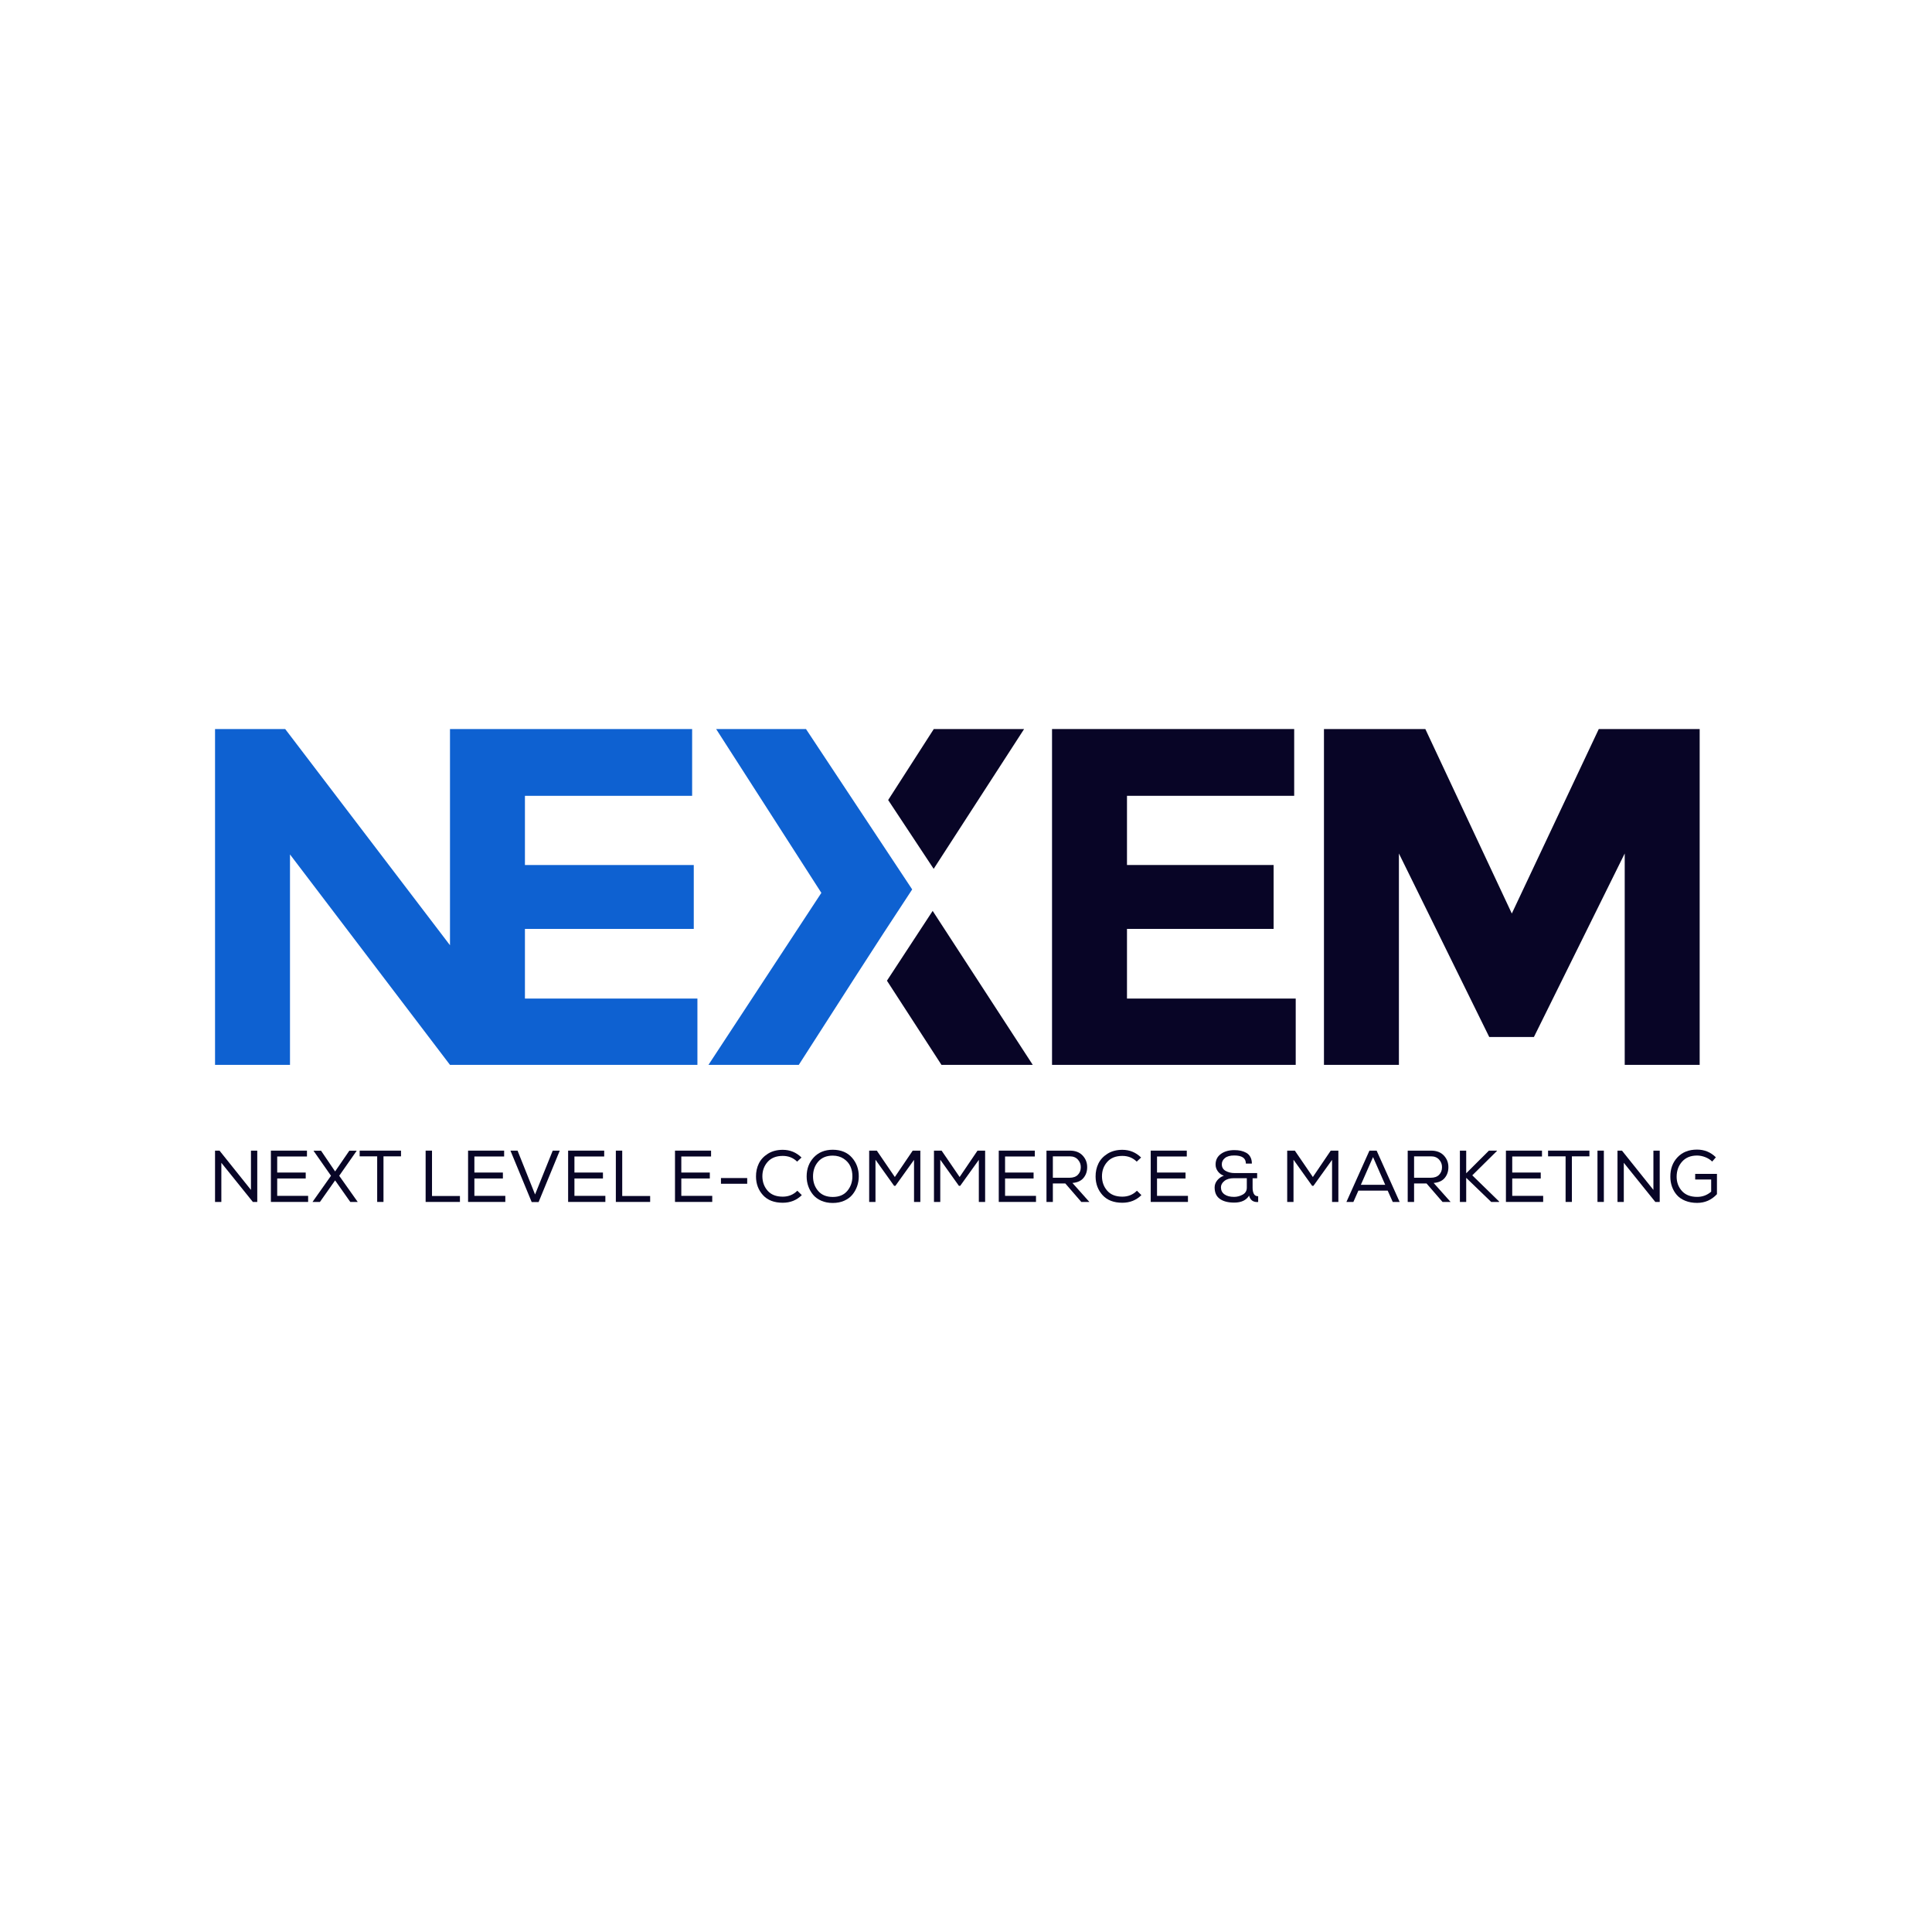
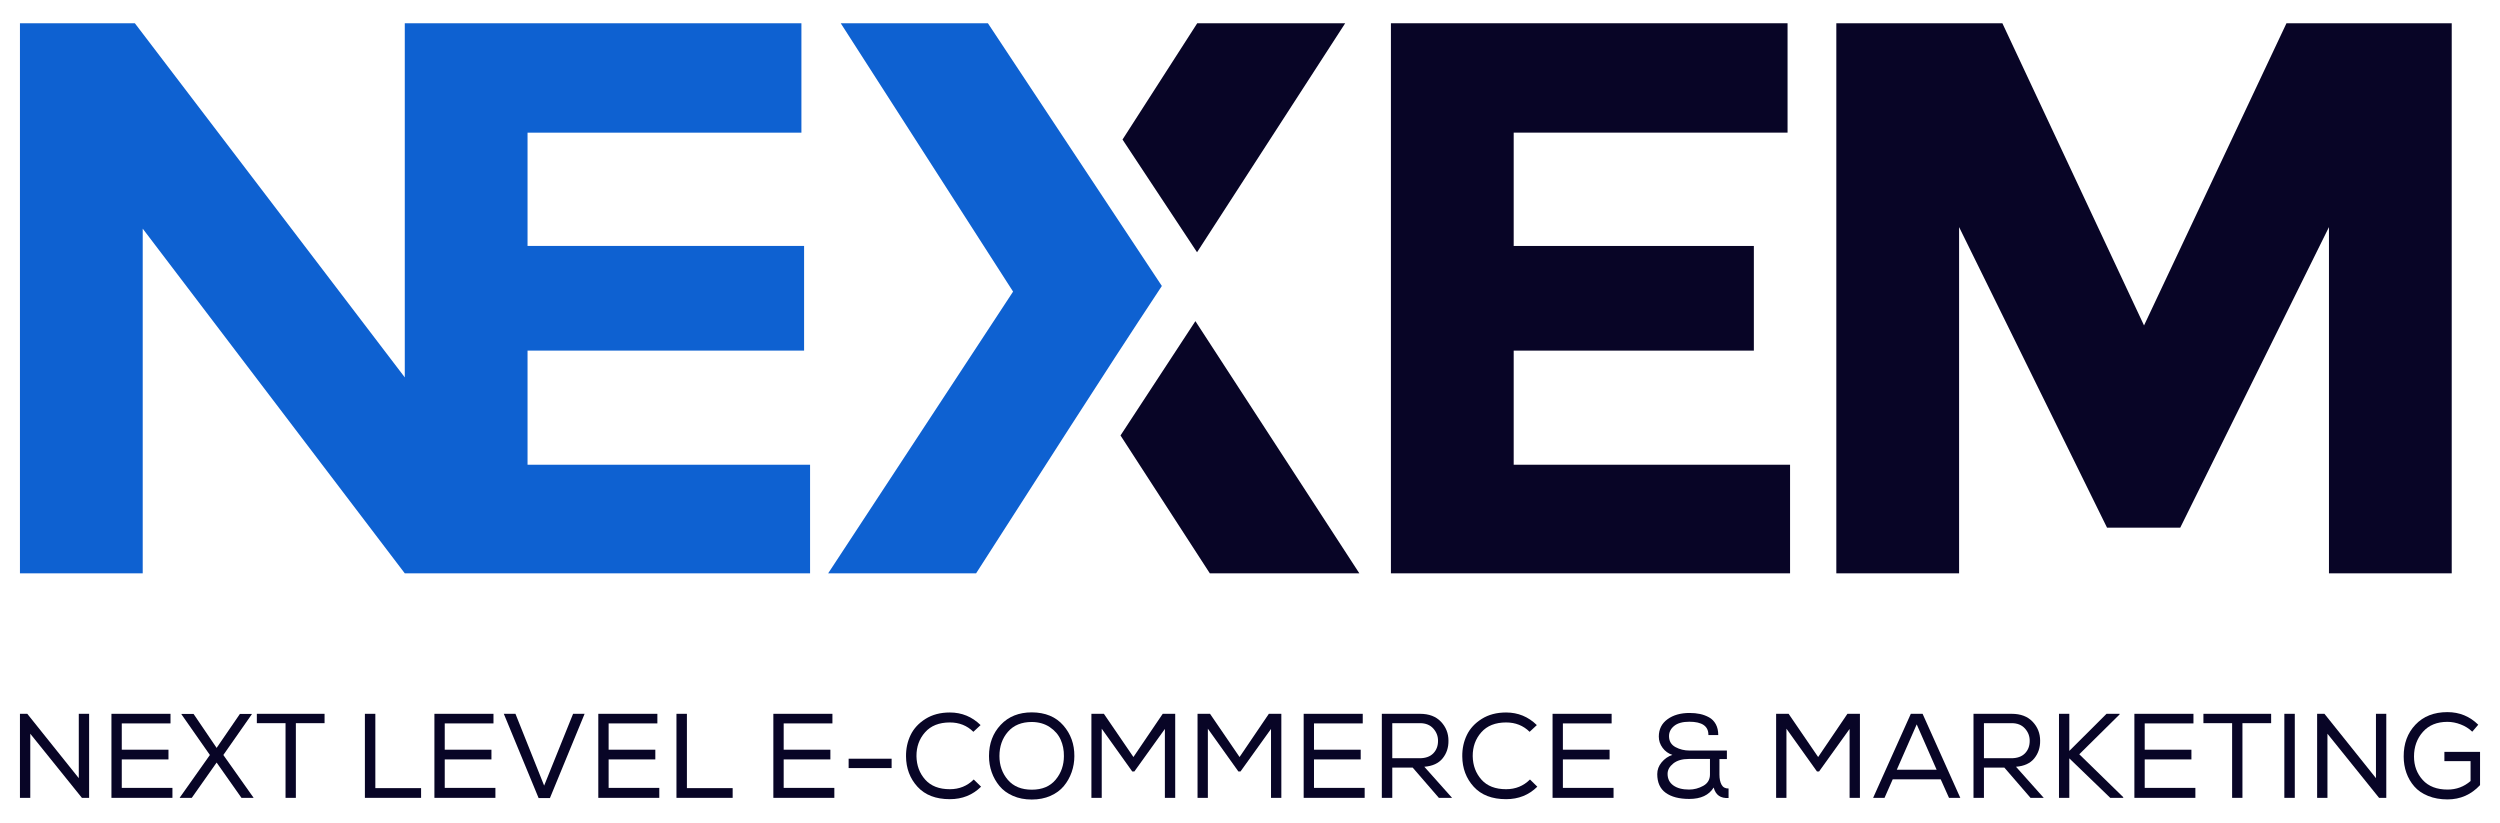
- <svg xmlns="http://www.w3.org/2000/svg" version="1.1" id="Layer_1" x="0px" y="0px" width="1000px" height="1000px" viewBox="0 0 1000 1000" style="enable-background:new 0 0 1000 1000;" xml:space="preserve">
+ <svg xmlns="http://www.w3.org/2000/svg" version="1.1" id="Layer_1" viewBox="105 370 790 260" preserveAspectRatio="xMidYMid meet" xml:space="preserve">
  <style type="text/css">
	.st0{fill:#080526;}
	.st1{fill:#0E61D1;}
</style>
  <g>
    <g>
      <polygon class="st0" points="827.525,377.348 782.513,472.839 737.751,377.348 685.279,377.348     685.279,551.173 724.073,551.173 724.073,441.756 770.826,536.749 793.953,536.749     840.952,441.756 840.952,551.173 879.747,551.173 879.747,377.348   " />
      <polygon class="st0" points="583.326,480.796 659.218,480.796 659.218,447.725 583.326,447.725     583.326,411.911 669.867,411.911 669.867,377.348 544.531,377.348 544.531,551.173     670.658,551.173 670.658,516.855 583.326,516.855   " />
      <polygon class="st0" points="459.082,507.607 487.304,551.173 534.554,551.173 482.746,471.48       " />
      <polygon class="st0" points="530.078,377.348 483.325,377.348 459.716,414.094 483.265,449.712       " />
    </g>
    <g>
      <path class="st1" d="M417.178,377.348h-46.504l54.46,84.799l-58.436,89.025h46.75    c19.535-30.354,38.384-60.075,58.698-90.804L417.178,377.348z" />
      <polygon class="st1" points="271.704,480.796 359.093,480.796 359.093,447.723 271.704,447.723     271.704,411.913 358.247,411.913 358.247,377.348 271.704,377.348 232.911,377.348     232.911,489.253 147.614,377.348 111.304,377.348 111.304,551.172 150.098,551.172     150.098,442.253 232.911,551.172 271.704,551.172 360.982,551.172 360.982,516.855     271.704,516.855   " />
    </g>
  </g>
  <g>
    <rect x="373.168" y="609.753" class="st0" width="13.583" height="2.959" />
    <polygon class="st0" points="297.326,609.979 312.084,609.979 312.084,606.907 297.326,606.907    297.326,598.598 312.729,598.598 312.729,595.563 294.063,595.563 294.063,622.121    313.336,622.121 313.336,618.972 297.326,618.972  " />
    <polygon class="st0" points="322.062,595.563 318.762,595.563 318.762,622.121 336.518,622.121    336.518,619.048 322.062,619.048  " />
    <polygon class="st0" points="463.163,609.221 453.831,595.563 449.884,595.563 449.884,622.121    453.147,622.121 453.147,600.268 462.783,613.774 463.465,613.774 473.102,600.344    473.102,622.121 476.366,622.121 476.366,595.563 472.42,595.563  " />
    <path class="st0" d="M431.064,595.107c-4.096,0-7.378,1.316-9.845,3.946   c-2.466,2.631-3.698,5.919-3.698,9.863c0,1.796,0.283,3.499,0.854,5.104   c0.568,1.606,1.39,3.061,2.465,4.364c1.076,1.303,2.492,2.339,4.249,3.111   c1.758,0.771,3.737,1.157,5.939,1.157c2.2,0,4.172-0.385,5.919-1.157   c1.744-0.772,3.155-1.808,4.231-3.111c1.075-1.303,1.897-2.764,2.465-4.383   c0.569-1.618,0.854-3.315,0.854-5.085c0.026-3.769-1.143-7.006-3.509-9.711   C438.621,596.5,435.313,595.134,431.064,595.107z M438.577,616.393   c-1.745,2.098-4.249,3.149-7.512,3.149c-3.287,0-5.816-1.038-7.587-3.111   c-1.77-2.074-2.656-4.577-2.656-7.513c0-3.059,0.896-5.62,2.694-7.682   c1.796-2.061,4.312-3.091,7.549-3.091c2.201,0.024,4.092,0.568,5.673,1.63   c1.58,1.062,2.725,2.383,3.433,3.966c0.708,1.581,1.051,3.306,1.025,5.177   C441.195,611.803,440.323,614.293,438.577,616.393z" />
    <path class="st0" d="M405.152,619.389c-3.39,0-5.982-1.004-7.777-3.015   c-1.796-2.011-2.719-4.484-2.771-7.418c-0.024-2.959,0.879-5.477,2.713-7.549   c1.834-2.075,4.445-3.113,7.835-3.113c2.96,0,5.438,0.986,7.436,2.959   l2.277-2.124c-2.708-2.656-5.945-3.984-9.713-3.984   c-2.986,0-5.552,0.678-7.702,2.031c-2.149,1.353-3.718,3.052-4.704,5.102   c-0.986,2.049-1.467,4.287-1.442,6.715c0.026,3.795,1.233,7,3.623,9.619   c2.391,2.619,5.799,3.927,10.226,3.927c3.921,0,7.208-1.316,9.864-3.945   l-2.315-2.277C410.654,618.366,408.135,619.389,405.152,619.389z" />
    <polygon class="st0" points="352.643,609.979 367.4,609.979 367.4,606.907 352.643,606.907    352.643,598.598 368.045,598.598 368.045,595.563 349.379,595.563 349.379,622.121    368.653,622.121 368.653,618.972 352.643,618.972  " />
    <polygon class="st0" points="143.479,609.979 158.237,609.979 158.237,606.907 143.479,606.907    143.479,598.598 158.881,598.598 158.881,595.563 140.215,595.563 140.215,622.121    159.489,622.121 159.489,618.972 143.479,618.972  " />
    <polygon class="st0" points="184.568,595.715 184.568,595.602 180.811,595.602 173.452,606.338    166.167,595.602 162.335,595.602 162.335,595.715 171.326,608.577 161.804,622.044    161.804,622.121 165.598,622.121 173.452,610.967 181.305,622.121 185.1,622.121    185.1,622.044 175.575,608.577  " />
    <polygon class="st0" points="129.896,615.898 113.619,595.563 111.304,595.563 111.304,622.121    114.568,622.121 114.568,601.861 130.882,622.121 133.16,622.121 133.16,595.563    129.896,595.563  " />
    <polygon class="st0" points="245.537,609.979 260.295,609.979 260.295,606.907 245.537,606.907    245.537,598.598 260.94,598.598 260.94,595.563 242.274,595.563 242.274,622.121    261.548,622.121 261.548,618.972 245.537,618.972  " />
    <polygon class="st0" points="186.161,598.522 195.23,598.522 195.23,622.121 198.491,622.121    198.491,598.522 207.56,598.522 207.56,595.563 186.161,595.563  " />
    <polygon class="st0" points="276.95,618.251 267.884,595.563 264.203,595.563 275.206,622.198    278.774,622.198 289.737,595.563 286.095,595.563  " />
    <polygon class="st0" points="223.608,595.563 220.307,595.563 220.307,622.121 238.063,622.121    238.063,619.048 223.608,619.048  " />
    <path class="st0" d="M649.009,617.968c-0.441-0.822-0.664-1.879-0.664-3.169v-4.933h2.352   v-2.693h-11.798c-1.62,0-3.099-0.36-4.44-1.082   c-1.339-0.721-2.023-1.853-2.048-3.395c-0.026-1.289,0.506-2.384,1.593-3.281   c1.086-0.899,2.693-1.348,4.818-1.348c4.021,0,6.032,1.379,6.032,4.135v0.076   h3.113c0-1.342-0.259-2.486-0.779-3.434c-0.519-0.949-1.227-1.668-2.125-2.162   c-0.899-0.494-1.847-0.848-2.846-1.062c-0.999-0.215-2.104-0.323-3.319-0.323   c-2.833,0-5.161,0.663-6.981,1.992c-1.821,1.327-2.733,3.156-2.733,5.481   c0,1.292,0.399,2.474,1.197,3.549c0.795,1.075,1.826,1.815,3.091,2.22   c-1.34,0.455-2.473,1.239-3.395,2.352c-0.925,1.112-1.386,2.352-1.386,3.718   c0,2.657,0.891,4.63,2.675,5.92c1.783,1.29,4.267,1.935,7.454,1.935   c3.643,0,6.209-1.2,7.702-3.604c0.632,2.378,2.201,3.477,4.704,3.3v-2.997   C650.193,619.188,649.452,618.789,649.009,617.968z M645.349,614.723   c0,1.62-0.708,2.82-2.125,3.604c-1.416,0.784-2.909,1.176-4.477,1.176   c-2.1,0-3.756-0.437-4.97-1.309c-1.215-0.871-1.821-2.092-1.821-3.662   c0-1.213,0.594-2.302,1.782-3.261c1.189-0.962,2.833-1.442,4.933-1.442h6.678   V614.723z" />
    <path class="st0" d="M708.821,595.563l-11.913,26.558h3.605l2.579-5.843h15.177   l2.616,5.843h3.567l-11.912-26.558H708.821z M704.383,613.242l6.298-14.34   l6.297,14.34H704.383z" />
    <polygon class="st0" points="782.729,609.979 797.488,609.979 797.488,606.907 782.729,606.907    782.729,598.598 798.133,598.598 798.133,595.563 779.466,595.563 779.466,622.121    798.739,622.121 798.739,618.972 782.729,618.972  " />
    <polygon class="st0" points="679.534,609.221 670.201,595.563 666.254,595.563 666.254,622.121    669.517,622.121 669.517,600.268 679.154,613.774 679.836,613.774 689.473,600.344    689.473,622.121 692.736,622.121 692.736,595.563 688.79,595.563  " />
    <rect x="826.853" y="595.563" class="st0" width="3.3" height="26.558" />
    <polygon class="st0" points="774.799,595.752 774.799,595.563 770.664,595.563 758.903,607.287    758.903,595.563 755.639,595.563 755.639,622.121 758.903,622.121 758.903,609.639    771.84,622.121 775.938,622.121 775.938,621.894 762.052,608.349  " />
    <polygon class="st0" points="801.281,598.522 810.35,598.522 810.35,622.121 813.611,622.121    813.611,598.522 822.68,598.522 822.68,595.563 801.281,595.563  " />
    <path class="st0" d="M747.823,609.657c1.265-1.554,1.886-3.419,1.86-5.594   c0-2.328-0.791-4.325-2.371-5.995c-1.582-1.671-3.788-2.505-6.621-2.505h-12.065   v26.558h3.3v-9.56h6.45l8.27,9.56h4.175l-8.765-9.827   C744.636,612.094,746.559,611.214,747.823,609.657z M731.926,609.601v-11.08h8.765   c1.796,0,3.2,0.571,4.212,1.707c1.012,1.139,1.504,2.442,1.479,3.908   c0,1.593-0.499,2.904-1.497,3.927c-0.999,1.025-2.448,1.538-4.345,1.538H731.926z   " />
    <path class="st0" d="M560.855,609.657c1.266-1.554,1.887-3.419,1.86-5.594   c0-2.328-0.791-4.325-2.371-5.995c-1.581-1.671-3.788-2.505-6.621-2.505H541.658   v26.558h3.3v-9.56h6.45l8.271,9.56h4.174l-8.765-9.827   C557.668,612.094,559.592,611.214,560.855,609.657z M544.958,609.601v-11.08h8.765   c1.797,0,3.2,0.571,4.212,1.707c1.012,1.139,1.504,2.442,1.48,3.908   c0,1.593-0.5,2.904-1.499,3.927c-0.999,1.025-2.448,1.538-4.344,1.538H544.958z" />
    <path class="st0" d="M877.428,607.591v2.92h8.271v6.299   c-2.075,1.795-4.49,2.694-7.247,2.694c-3.416,0-6.04-1.013-7.874-3.034   c-1.833-2.024-2.751-4.49-2.751-7.399c0-3.086,0.937-5.684,2.808-7.798   c1.871-2.111,4.453-3.168,7.74-3.168c1.391,0,2.796,0.272,4.212,0.816   c1.416,0.544,2.629,1.308,3.641,2.296l1.898-2.201   c-2.682-2.656-5.932-3.984-9.751-3.984c-4.225,0-7.589,1.323-10.092,3.966   c-2.505,2.644-3.744,6.002-3.718,10.073c0,1.821,0.283,3.535,0.853,5.14   c0.569,1.607,1.404,3.042,2.503,4.307c1.101,1.266,2.555,2.264,4.363,2.997   c1.809,0.734,3.851,1.101,6.127,1.101c4.049,0,7.476-1.507,10.282-4.516v-10.508   H877.428z" />
    <polygon class="st0" points="496.702,609.221 487.369,595.563 483.422,595.563 483.422,622.121    486.685,622.121 486.685,600.268 496.321,613.774 497.004,613.774 506.64,600.344    506.64,622.121 509.903,622.121 509.903,595.563 505.958,595.563  " />
    <polygon class="st0" points="520.222,609.979 534.981,609.979 534.981,606.907 520.222,606.907    520.222,598.598 535.626,598.598 535.626,595.563 516.959,595.563 516.959,622.121    536.232,622.121 536.232,618.972 520.222,618.972  " />
    <polygon class="st0" points="598.872,609.979 613.63,609.979 613.63,606.907 598.872,606.907    598.872,598.598 614.274,598.598 614.274,595.563 595.608,595.563 595.608,622.121    614.882,622.121 614.882,618.972 598.872,618.972  " />
    <polygon class="st0" points="855.803,615.898 839.526,595.563 837.211,595.563 837.211,622.121    840.474,622.121 840.474,601.861 856.788,622.121 859.066,622.121 859.066,595.563    855.803,595.563  " />
    <path class="st0" d="M580.927,619.389c-3.391,0-5.983-1.004-7.777-3.015   c-1.797-2.011-2.72-4.484-2.772-7.418c-0.024-2.959,0.88-5.477,2.714-7.549   c1.833-2.075,4.444-3.113,7.834-3.113c2.959,0,5.438,0.986,7.436,2.959   l2.277-2.124c-2.708-2.656-5.945-3.984-9.713-3.984   c-2.985,0-5.552,0.678-7.703,2.031c-2.149,1.353-3.718,3.052-4.703,5.102   c-0.987,2.049-1.467,4.287-1.443,6.715c0.026,3.795,1.234,7,3.623,9.619   c2.392,2.619,5.8,3.927,10.226,3.927c3.921,0,7.208-1.316,9.864-3.945   l-2.315-2.277C586.429,618.366,583.91,619.389,580.927,619.389z" />
  </g>
</svg>
